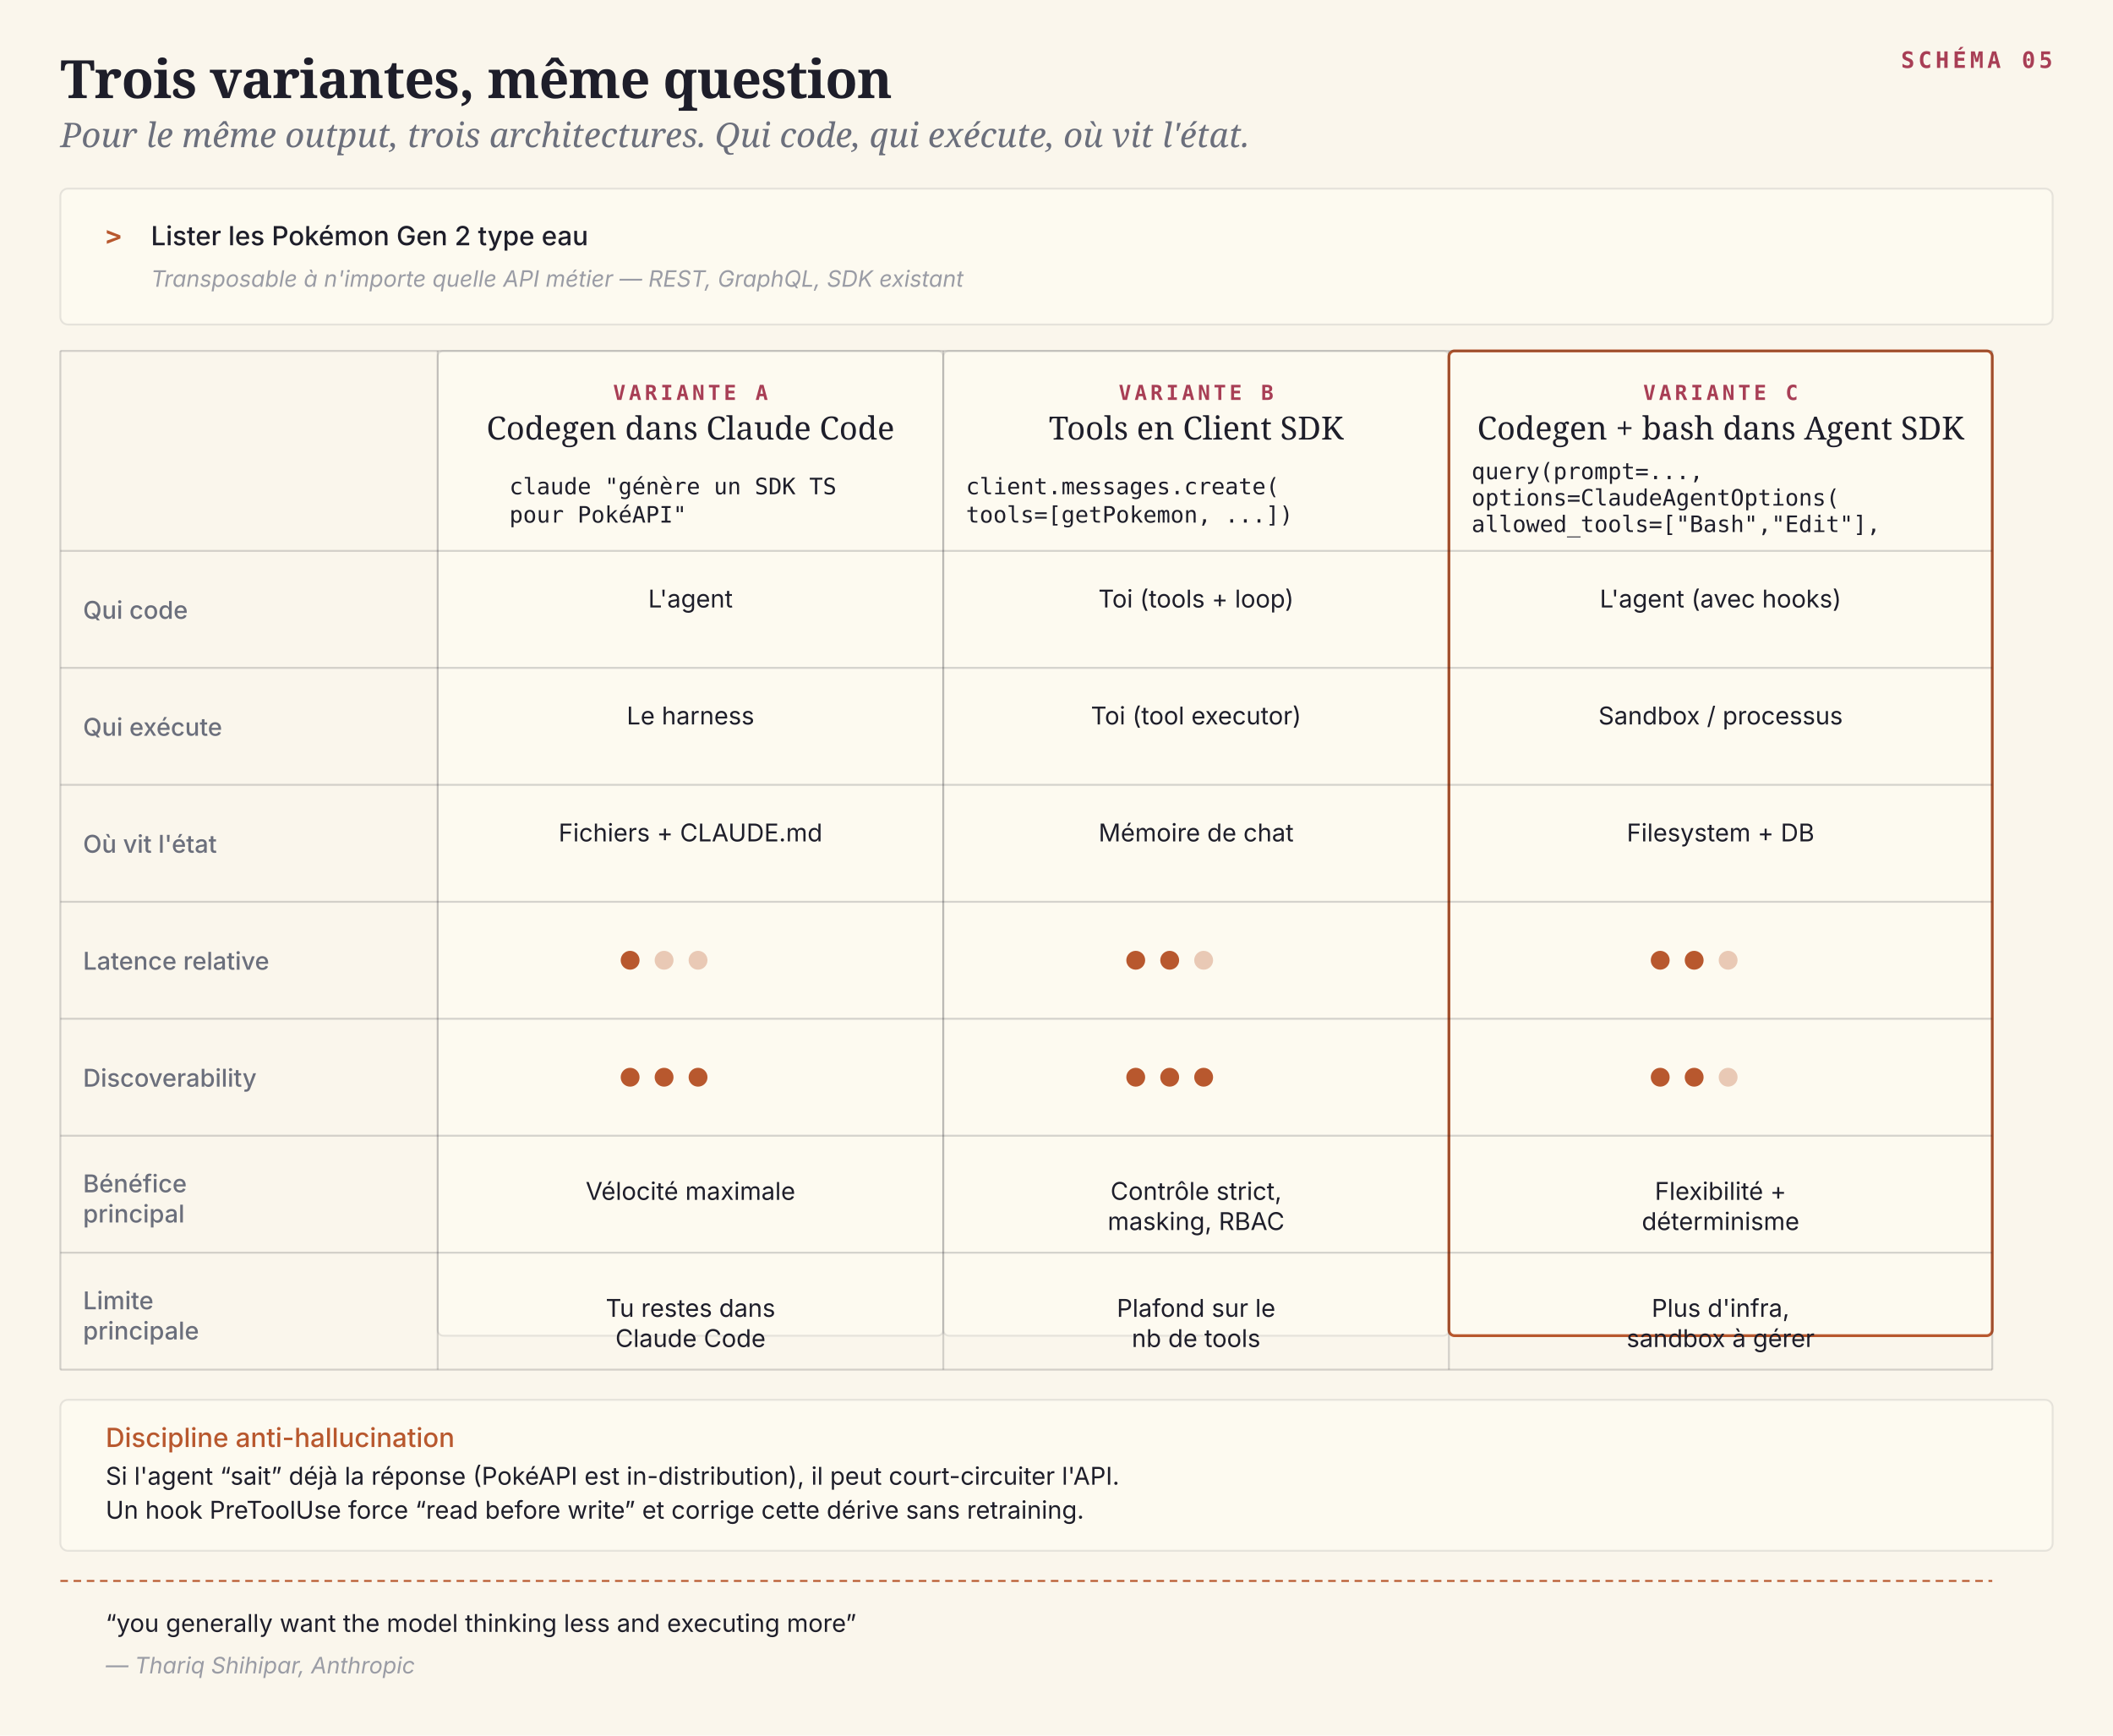
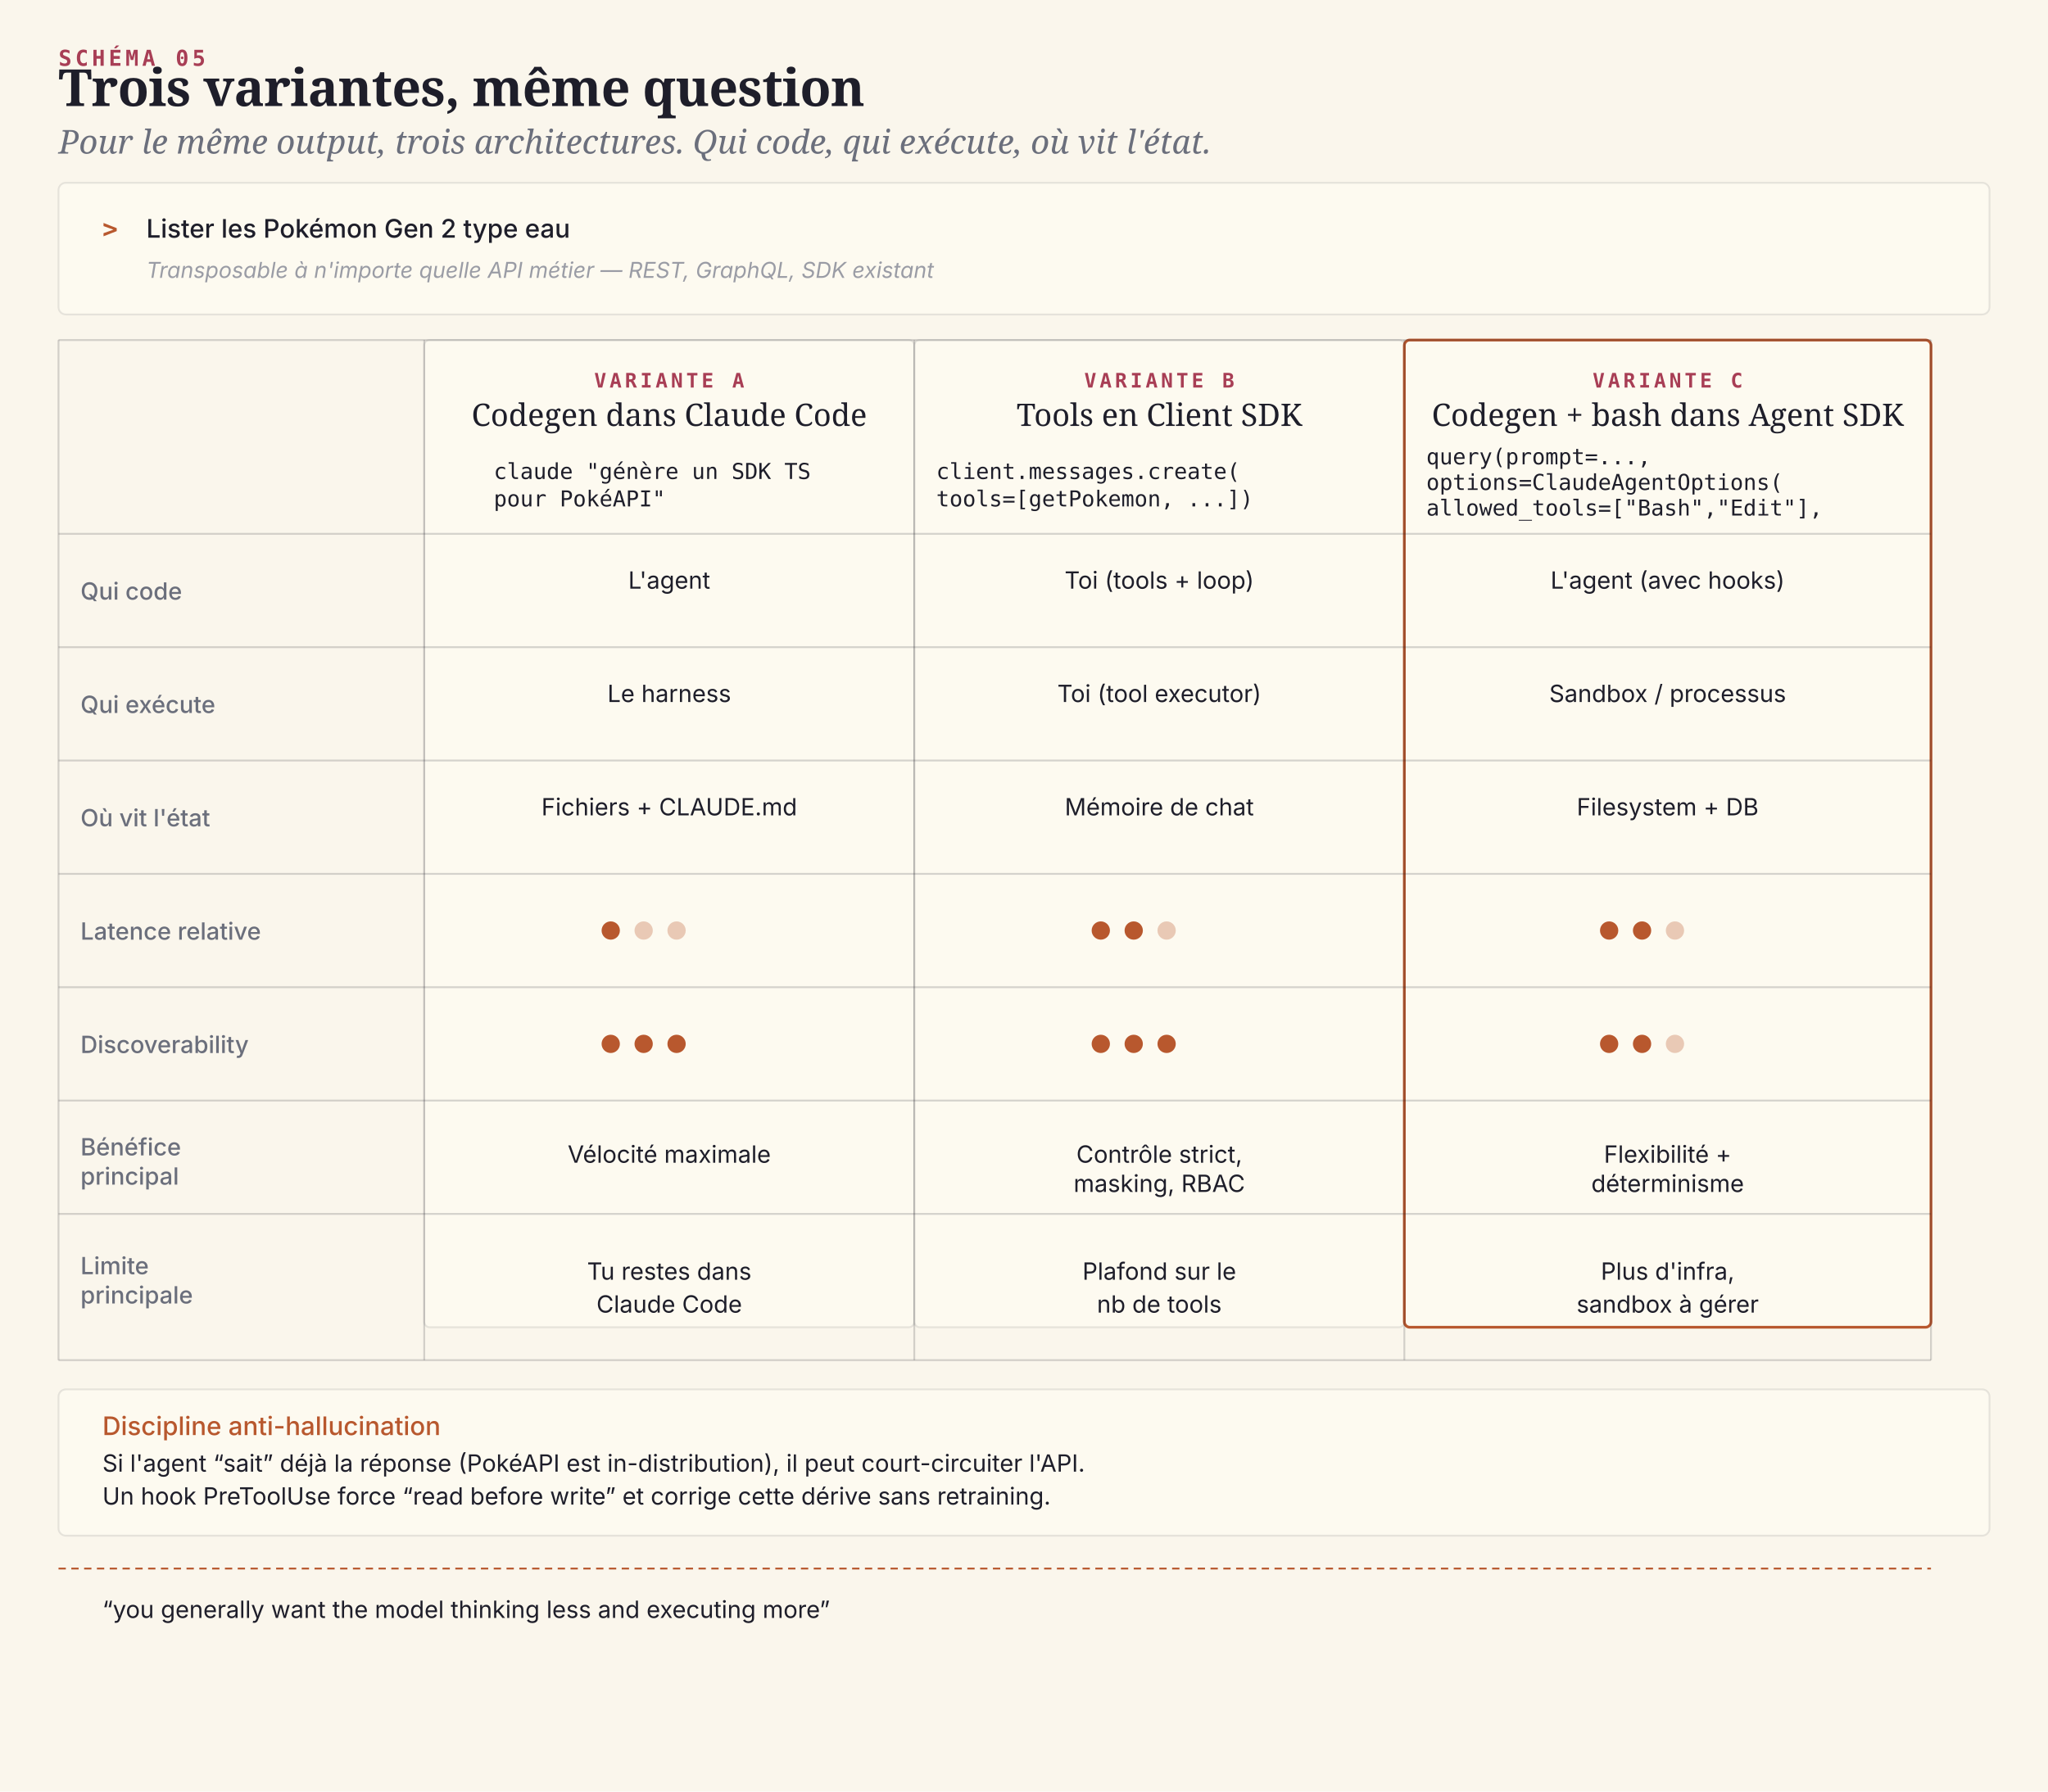
- <svg xmlns="http://www.w3.org/2000/svg" viewBox="0 0 1120 920" preserveAspectRatio="xMidYMid meet" role="img" aria-labelledby="title-05">
+ <svg xmlns="http://www.w3.org/2000/svg" viewBox="0 0 1120 980" preserveAspectRatio="xMidYMid meet" role="img" aria-labelledby="title-05">
  <defs>
    <style>
      .serif{font-family:'Fraunces',serif}
      .sans{font-family:'Inter',sans-serif}
      .mono{font-family:'JetBrains Mono',monospace;letter-spacing:0.04em}
      .title{font:600 28px/1.1 'Fraunces',serif;letter-spacing:-0.01em;fill:#1e1e2a}
      .subtitle{font:400 italic 18px/1.3 'Fraunces',serif;fill:#6b6f7c}
      .col-title{font:500 17px/1.2 'Fraunces',serif;fill:#1e1e2a}
      .col-tag{font:600 11px/1 'JetBrains Mono',monospace;letter-spacing:0.16em;fill:#a83e55}
      .row-label{font:500 13px/1.3 'Inter',sans-serif;fill:#6b6f7c}
      .cell{font:400 13px/1.4 'Inter',sans-serif;fill:#1e1e2a}
      .cell-strong{font:500 14px/1.4 'Inter',sans-serif;fill:#1e1e2a}
      .cell-strong-accent{font:500 14px/1.4 'Inter',sans-serif;fill:#b8582e}
      .code{font:500 12px/1.4 'JetBrains Mono',monospace;fill:#1e1e2a}
      .code-soft{font:500 12px/1.4 'JetBrains Mono',monospace;fill:#6b6f7c}
      .caption{font:400 italic 12px/1.4 'Inter',sans-serif;fill:#9a9ca5}
      .marker{font:600 12px/1 'JetBrains Mono',monospace;letter-spacing:0.16em;fill:#a83e55}
      .col-bg{fill:#fdfaf0;stroke:rgba(30,30,44,0.10);stroke-width:1}
      .col-bg-accent{fill:#fdfaf0;stroke:#b8582e;stroke-width:1.5}
      .cell-bg{fill:#faf6ec;stroke:rgba(30,30,44,0.10);stroke-width:1}
      .rule{stroke:rgba(30,30,44,0.18);stroke-width:1;fill:none}
      .rule-accent{stroke:#b8582e;stroke-width:1;fill:none;stroke-dasharray:4,3}
      .dot{fill:#b8582e}
      .dot-soft{fill:rgba(184,88,46,0.3)}
      .banner-bg{fill:#fdfaf0;stroke:rgba(30,30,44,0.10);stroke-width:1}
      .prompt-prefix{font:600 14px/1 'JetBrains Mono',monospace;fill:#b8582e}
    </style>
  </defs>
-   <rect width="1120" height="920" fill="#faf6ec" />
-   <text x="1088" y="36" text-anchor="end" class="marker">SCHÉMA 05</text>
-   <text x="32" y="52" class="title">Trois variantes, même question</text>
-   <text x="32" y="78" class="subtitle">Pour le même output, trois architectures. Qui code, qui exécute, où vit l'état.</text>
+   <rect width="1120" height="980" fill="#faf6ec" />
+   <text x="32" y="36" class="marker">SCHÉMA 05</text>
+   <text x="32" y="58" class="title">Trois variantes, même question</text>
+   <text x="32" y="84" class="subtitle">Pour le même output, trois architectures. Qui code, qui exécute, où vit l'état.</text>
  <rect x="32" y="100" width="1056" height="72" rx="4" class="banner-bg" />
  <text x="56" y="130" class="prompt-prefix">&gt;</text>
  <text x="80" y="130" class="cell-strong" font-style="italic">Lister les Pokémon Gen 2 type eau</text>
  <text x="80" y="152" class="caption">Transposable à n'importe quelle API métier — REST, GraphQL, SDK existant</text>
-   <rect x="232" y="186" width="268" height="522" rx="3" class="col-bg" />
-   <rect x="500" y="186" width="268" height="522" rx="3" class="col-bg" />
-   <rect x="768" y="186" width="288" height="522" rx="3" class="col-bg-accent" />
+   <rect x="232" y="186" width="268" height="540" rx="3" class="col-bg" />
+   <rect x="500" y="186" width="268" height="540" rx="3" class="col-bg" />
+   <rect x="768" y="186" width="288" height="540" rx="3" class="col-bg-accent" />
  <text x="366" y="212" text-anchor="middle" class="col-tag">VARIANTE A</text>
  <text x="366" y="233" text-anchor="middle" class="col-title">Codegen dans Claude Code</text>
  <text x="270" y="262" class="code">claude "génère un SDK TS</text>
  <text x="270" y="277" class="code">pour PokéAPI"</text>
  <line x1="232" y1="292" x2="500" y2="292" class="rule" />
  <text x="634" y="212" text-anchor="middle" class="col-tag">VARIANTE B</text>
  <text x="634" y="233" text-anchor="middle" class="col-title">Tools en Client SDK</text>
  <text x="512" y="262" class="code">client.messages.create(</text>
  <text x="512" y="277" class="code">tools=[getPokemon, ...])</text>
  <line x1="500" y1="292" x2="768" y2="292" class="rule" />
  <text x="912" y="212" text-anchor="middle" class="col-tag">VARIANTE C</text>
  <text x="912" y="233" text-anchor="middle" class="col-title">Codegen + bash dans Agent SDK</text>
  <text x="780" y="254" class="code">query(prompt=...,</text>
  <text x="780" y="268" class="code">options=ClaudeAgentOptions(</text>
  <text x="780" y="282" class="code">allowed_tools=["Bash","Edit"],</text>
  <line x1="768" y1="292" x2="1056" y2="292" class="rule" />
  <line x1="32" y1="292" x2="232" y2="292" class="rule" />
  <rect x="32" y="292" width="200" height="62" fill="none" />
  <text x="44" y="328" class="row-label">Qui code</text>
  <text x="366" y="322" text-anchor="middle" class="cell">L'agent</text>
  <text x="634" y="322" text-anchor="middle" class="cell">Toi (tools + loop)</text>
  <text x="912" y="322" text-anchor="middle" class="cell">L'agent (avec hooks)</text>
  <line x1="32" y1="354" x2="1056" y2="354" class="rule" />
  <text x="44" y="390" class="row-label">Qui exécute</text>
  <text x="366" y="384" text-anchor="middle" class="cell">Le harness</text>
  <text x="634" y="384" text-anchor="middle" class="cell">Toi (tool executor)</text>
  <text x="912" y="384" text-anchor="middle" class="cell">Sandbox / processus</text>
  <line x1="32" y1="416" x2="1056" y2="416" class="rule" />
  <text x="44" y="452" class="row-label">Où vit l'état</text>
  <text x="366" y="446" text-anchor="middle" class="cell">Fichiers + CLAUDE.md</text>
  <text x="634" y="446" text-anchor="middle" class="cell">Mémoire de chat</text>
  <text x="912" y="446" text-anchor="middle" class="cell">Filesystem + DB</text>
  <line x1="32" y1="478" x2="1056" y2="478" class="rule" />
  <text x="44" y="514" class="row-label">Latence relative</text>
  <circle cx="334" cy="509" r="5" class="dot" />
  <circle cx="352" cy="509" r="5" class="dot-soft" />
  <circle cx="370" cy="509" r="5" class="dot-soft" />
  <circle cx="602" cy="509" r="5" class="dot" />
  <circle cx="620" cy="509" r="5" class="dot" />
  <circle cx="638" cy="509" r="5" class="dot-soft" />
  <circle cx="880" cy="509" r="5" class="dot" />
  <circle cx="898" cy="509" r="5" class="dot" />
  <circle cx="916" cy="509" r="5" class="dot-soft" />
  <line x1="32" y1="540" x2="1056" y2="540" class="rule" />
  <text x="44" y="576" class="row-label">Discoverability</text>
  <circle cx="334" cy="571" r="5" class="dot" />
  <circle cx="352" cy="571" r="5" class="dot" />
  <circle cx="370" cy="571" r="5" class="dot" />
  <circle cx="602" cy="571" r="5" class="dot" />
  <circle cx="620" cy="571" r="5" class="dot" />
  <circle cx="638" cy="571" r="5" class="dot" />
  <circle cx="880" cy="571" r="5" class="dot" />
  <circle cx="898" cy="571" r="5" class="dot" />
  <circle cx="916" cy="571" r="5" class="dot-soft" />
  <line x1="32" y1="602" x2="1056" y2="602" class="rule" />
  <text x="44" y="632" class="row-label">Bénéfice</text>
  <text x="44" y="648" class="row-label">principal</text>
  <text x="366" y="636" text-anchor="middle" class="cell" font-weight="500">Vélocité maximale</text>
  <text x="634" y="636" text-anchor="middle" class="cell" font-weight="500">Contrôle strict,</text>
  <text x="634" y="652" text-anchor="middle" class="cell" font-weight="500">masking, RBAC</text>
  <text x="912" y="636" text-anchor="middle" class="cell" font-weight="500">Flexibilité +</text>
  <text x="912" y="652" text-anchor="middle" class="cell" font-weight="500">déterminisme</text>
  <line x1="32" y1="664" x2="1056" y2="664" class="rule" />
-   <text x="44" y="694" class="row-label">Limite</text>
-   <text x="44" y="710" class="row-label">principale</text>
-   <text x="366" y="698" text-anchor="middle" class="cell">Tu restes dans</text>
-   <text x="366" y="714" text-anchor="middle" class="cell">Claude Code</text>
-   <text x="634" y="698" text-anchor="middle" class="cell">Plafond sur le</text>
-   <text x="634" y="714" text-anchor="middle" class="cell">nb de tools</text>
-   <text x="912" y="698" text-anchor="middle" class="cell">Plus d'infra,</text>
-   <text x="912" y="714" text-anchor="middle" class="cell">sandbox à gérer</text>
-   <line x1="32" y1="726" x2="1056" y2="726" class="rule" />
-   <line x1="232" y1="186" x2="232" y2="726" class="rule" />
-   <line x1="500" y1="186" x2="500" y2="726" class="rule" />
-   <line x1="768" y1="186" x2="768" y2="726" class="rule" />
-   <line x1="1056" y1="186" x2="1056" y2="726" class="rule" />
+   <text x="44" y="697" class="row-label">Limite</text>
+   <text x="44" y="713" class="row-label">principale</text>
+   <text x="366" y="700" text-anchor="middle" class="cell">Tu restes dans</text>
+   <text x="366" y="718" text-anchor="middle" class="cell">Claude Code</text>
+   <text x="634" y="700" text-anchor="middle" class="cell">Plafond sur le</text>
+   <text x="634" y="718" text-anchor="middle" class="cell">nb de tools</text>
+   <text x="912" y="700" text-anchor="middle" class="cell">Plus d'infra,</text>
+   <text x="912" y="718" text-anchor="middle" class="cell">sandbox à gérer</text>
+   <line x1="32" y1="744" x2="1056" y2="744" class="rule" />
+   <line x1="232" y1="186" x2="232" y2="744" class="rule" />
+   <line x1="500" y1="186" x2="500" y2="744" class="rule" />
+   <line x1="768" y1="186" x2="768" y2="744" class="rule" />
+   <line x1="1056" y1="186" x2="1056" y2="744" class="rule" />
  <line x1="32" y1="186" x2="1056" y2="186" class="rule" />
-   <line x1="32" y1="186" x2="32" y2="726" class="rule" />
-   <rect x="32" y="742" width="1056" height="80" rx="4" fill="#fdfaf0" stroke="rgba(30,30,44,0.10)" stroke-width="1" />
-   <text x="56" y="767" class="cell-strong-accent">Discipline anti-hallucination</text>
-   <text x="56" y="787" class="cell">Si l'agent “sait” déjà la réponse (PokéAPI est in-distribution), il peut court-circuiter l'API.</text>
-   <text x="56" y="805" class="cell">Un hook PreToolUse force “read before write” et corrige cette dérive sans retraining.</text>
-   <line x1="32" y1="838" x2="1056" y2="838" class="rule-accent" />
-   <text x="56" y="865" class="cell" font-style="italic">“you generally want the model thinking less and executing more”</text>
-   <text x="56" y="887" class="caption">— Thariq Shihipar, Anthropic</text>
+   <line x1="32" y1="186" x2="32" y2="744" class="rule" />
+   <rect x="32" y="760" width="1056" height="80" rx="4" fill="#fdfaf0" stroke="rgba(30,30,44,0.10)" stroke-width="1" />
+   <text x="56" y="785" class="cell-strong-accent">Discipline anti-hallucination</text>
+   <text x="56" y="805" class="cell">Si l'agent “sait” déjà la réponse (PokéAPI est in-distribution), il peut court-circuiter l'API.</text>
+   <text x="56" y="823" class="cell">Un hook PreToolUse force “read before write” et corrige cette dérive sans retraining.</text>
+   <line x1="32" y1="858" x2="1056" y2="858" class="rule-accent" />
+   <text x="56" y="885" class="cell" font-style="italic">“you generally want the model thinking less and executing more”</text>
</svg>
